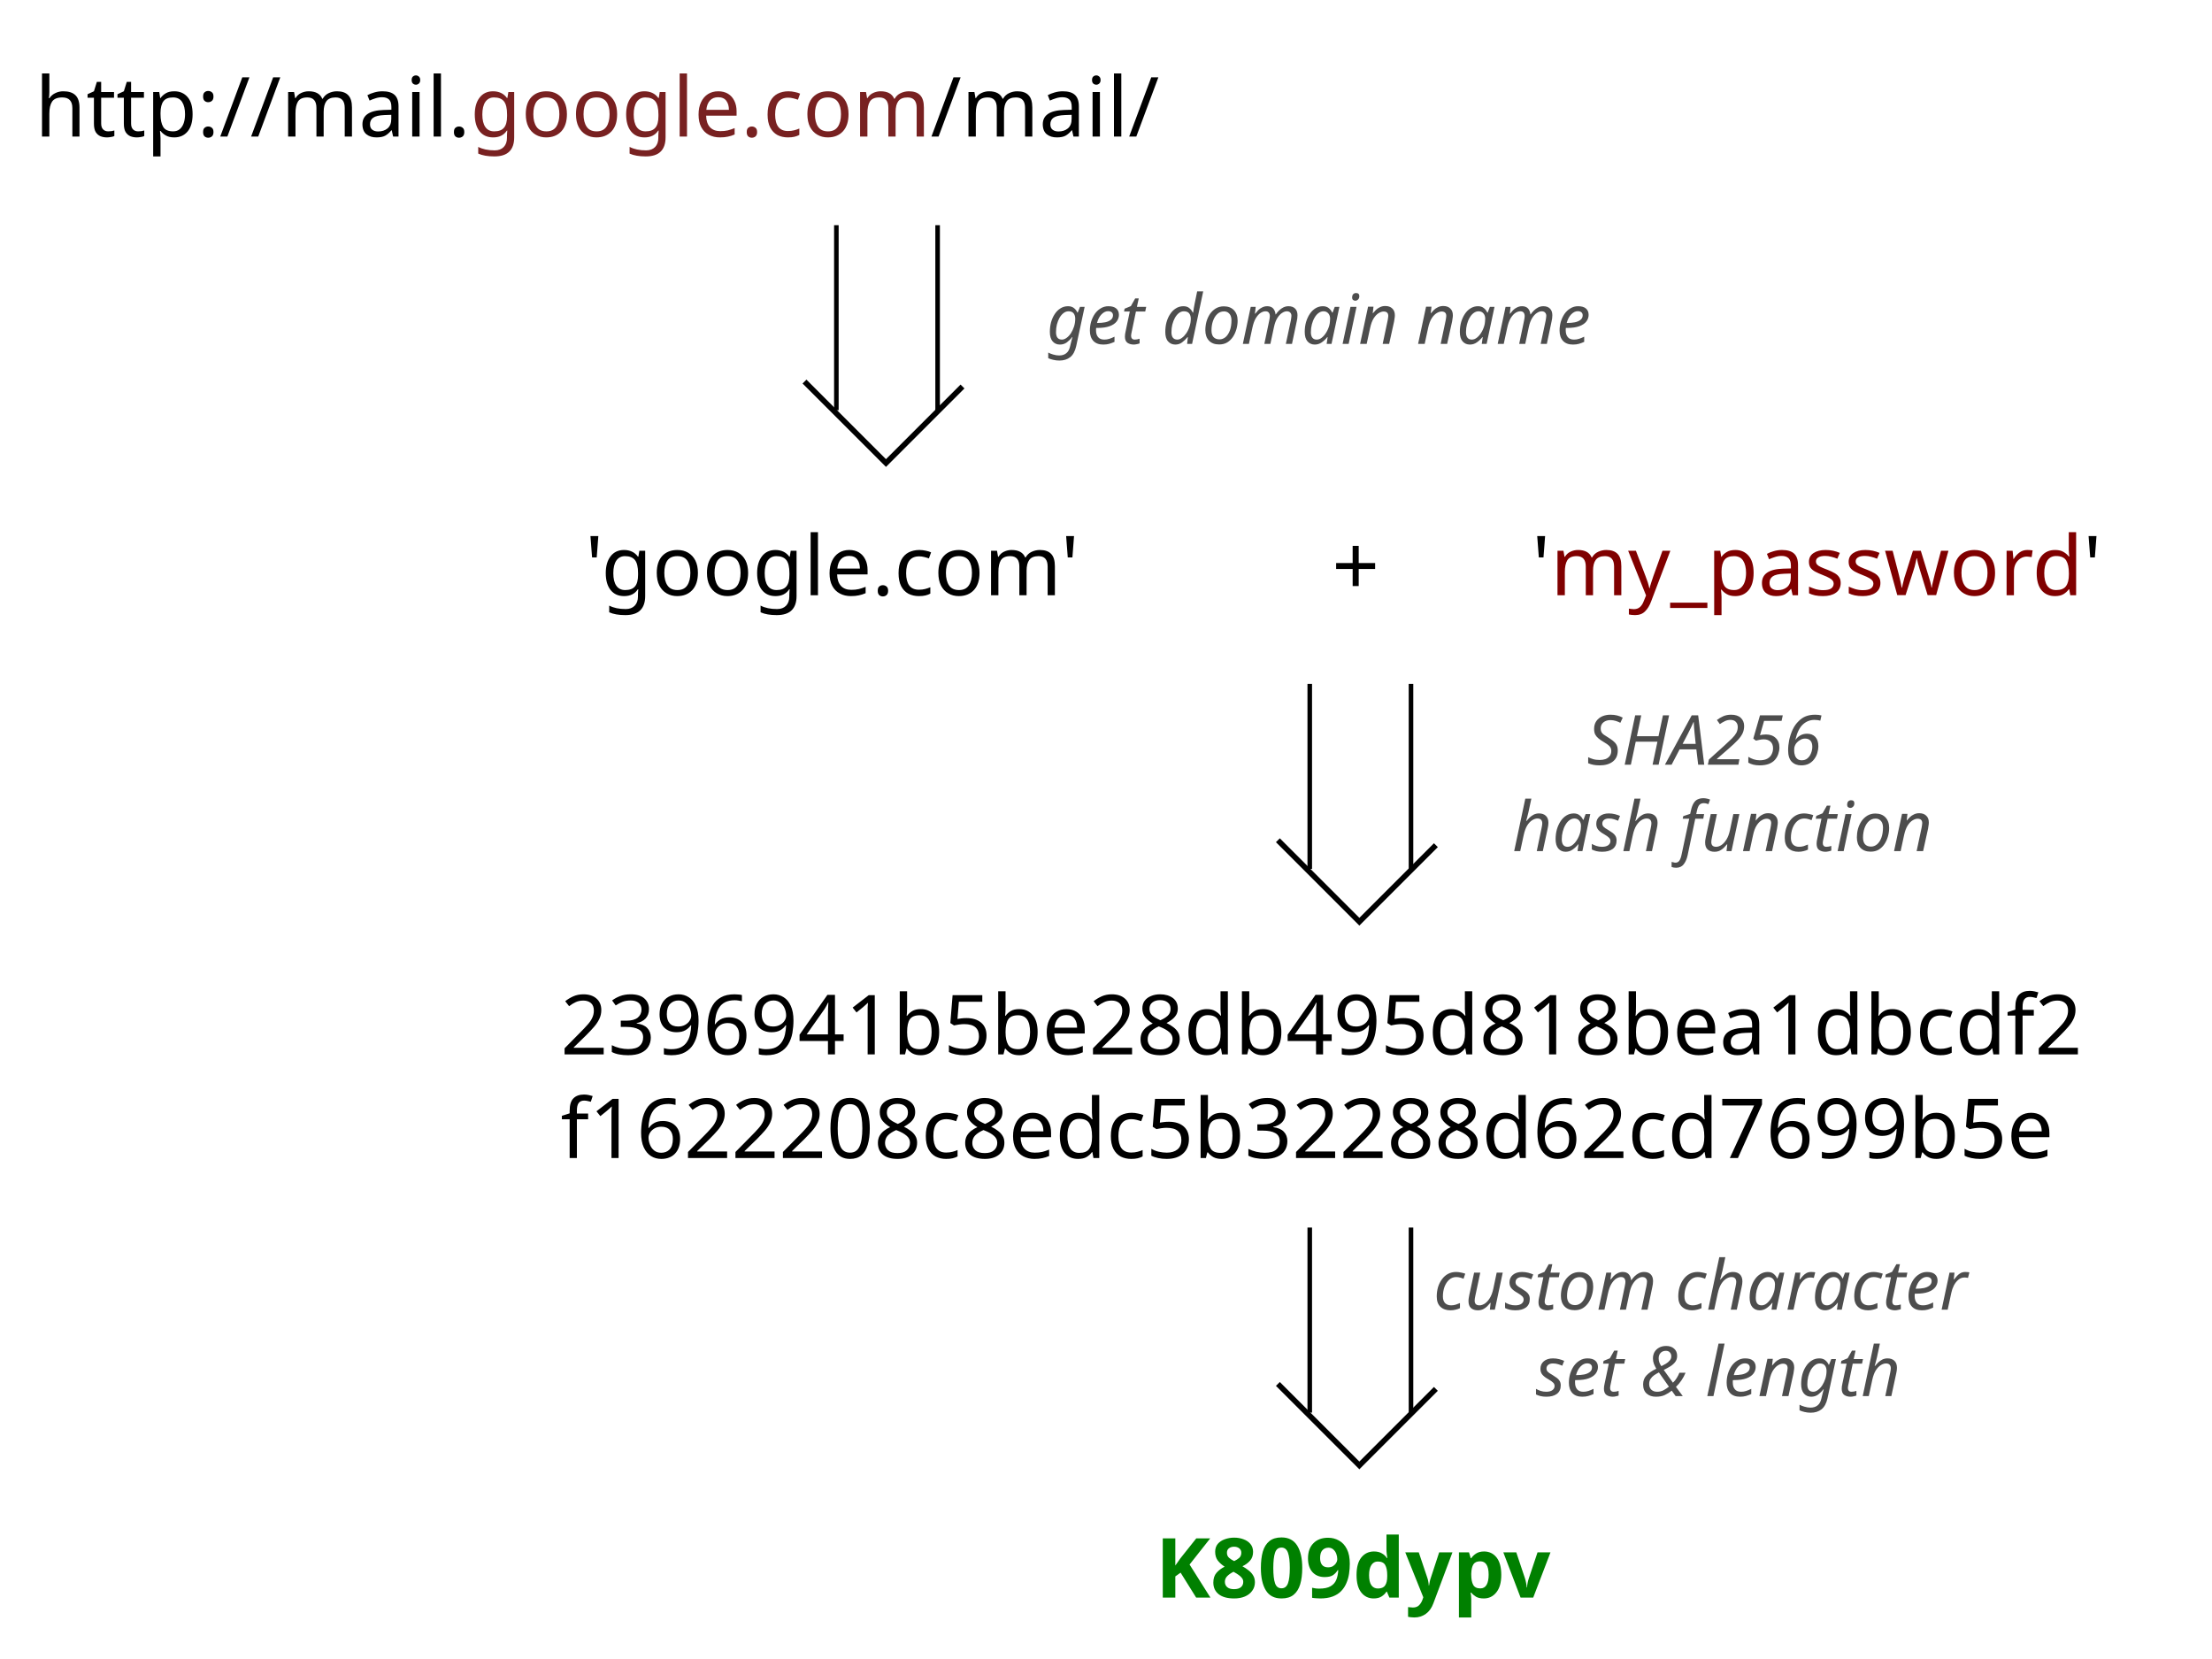
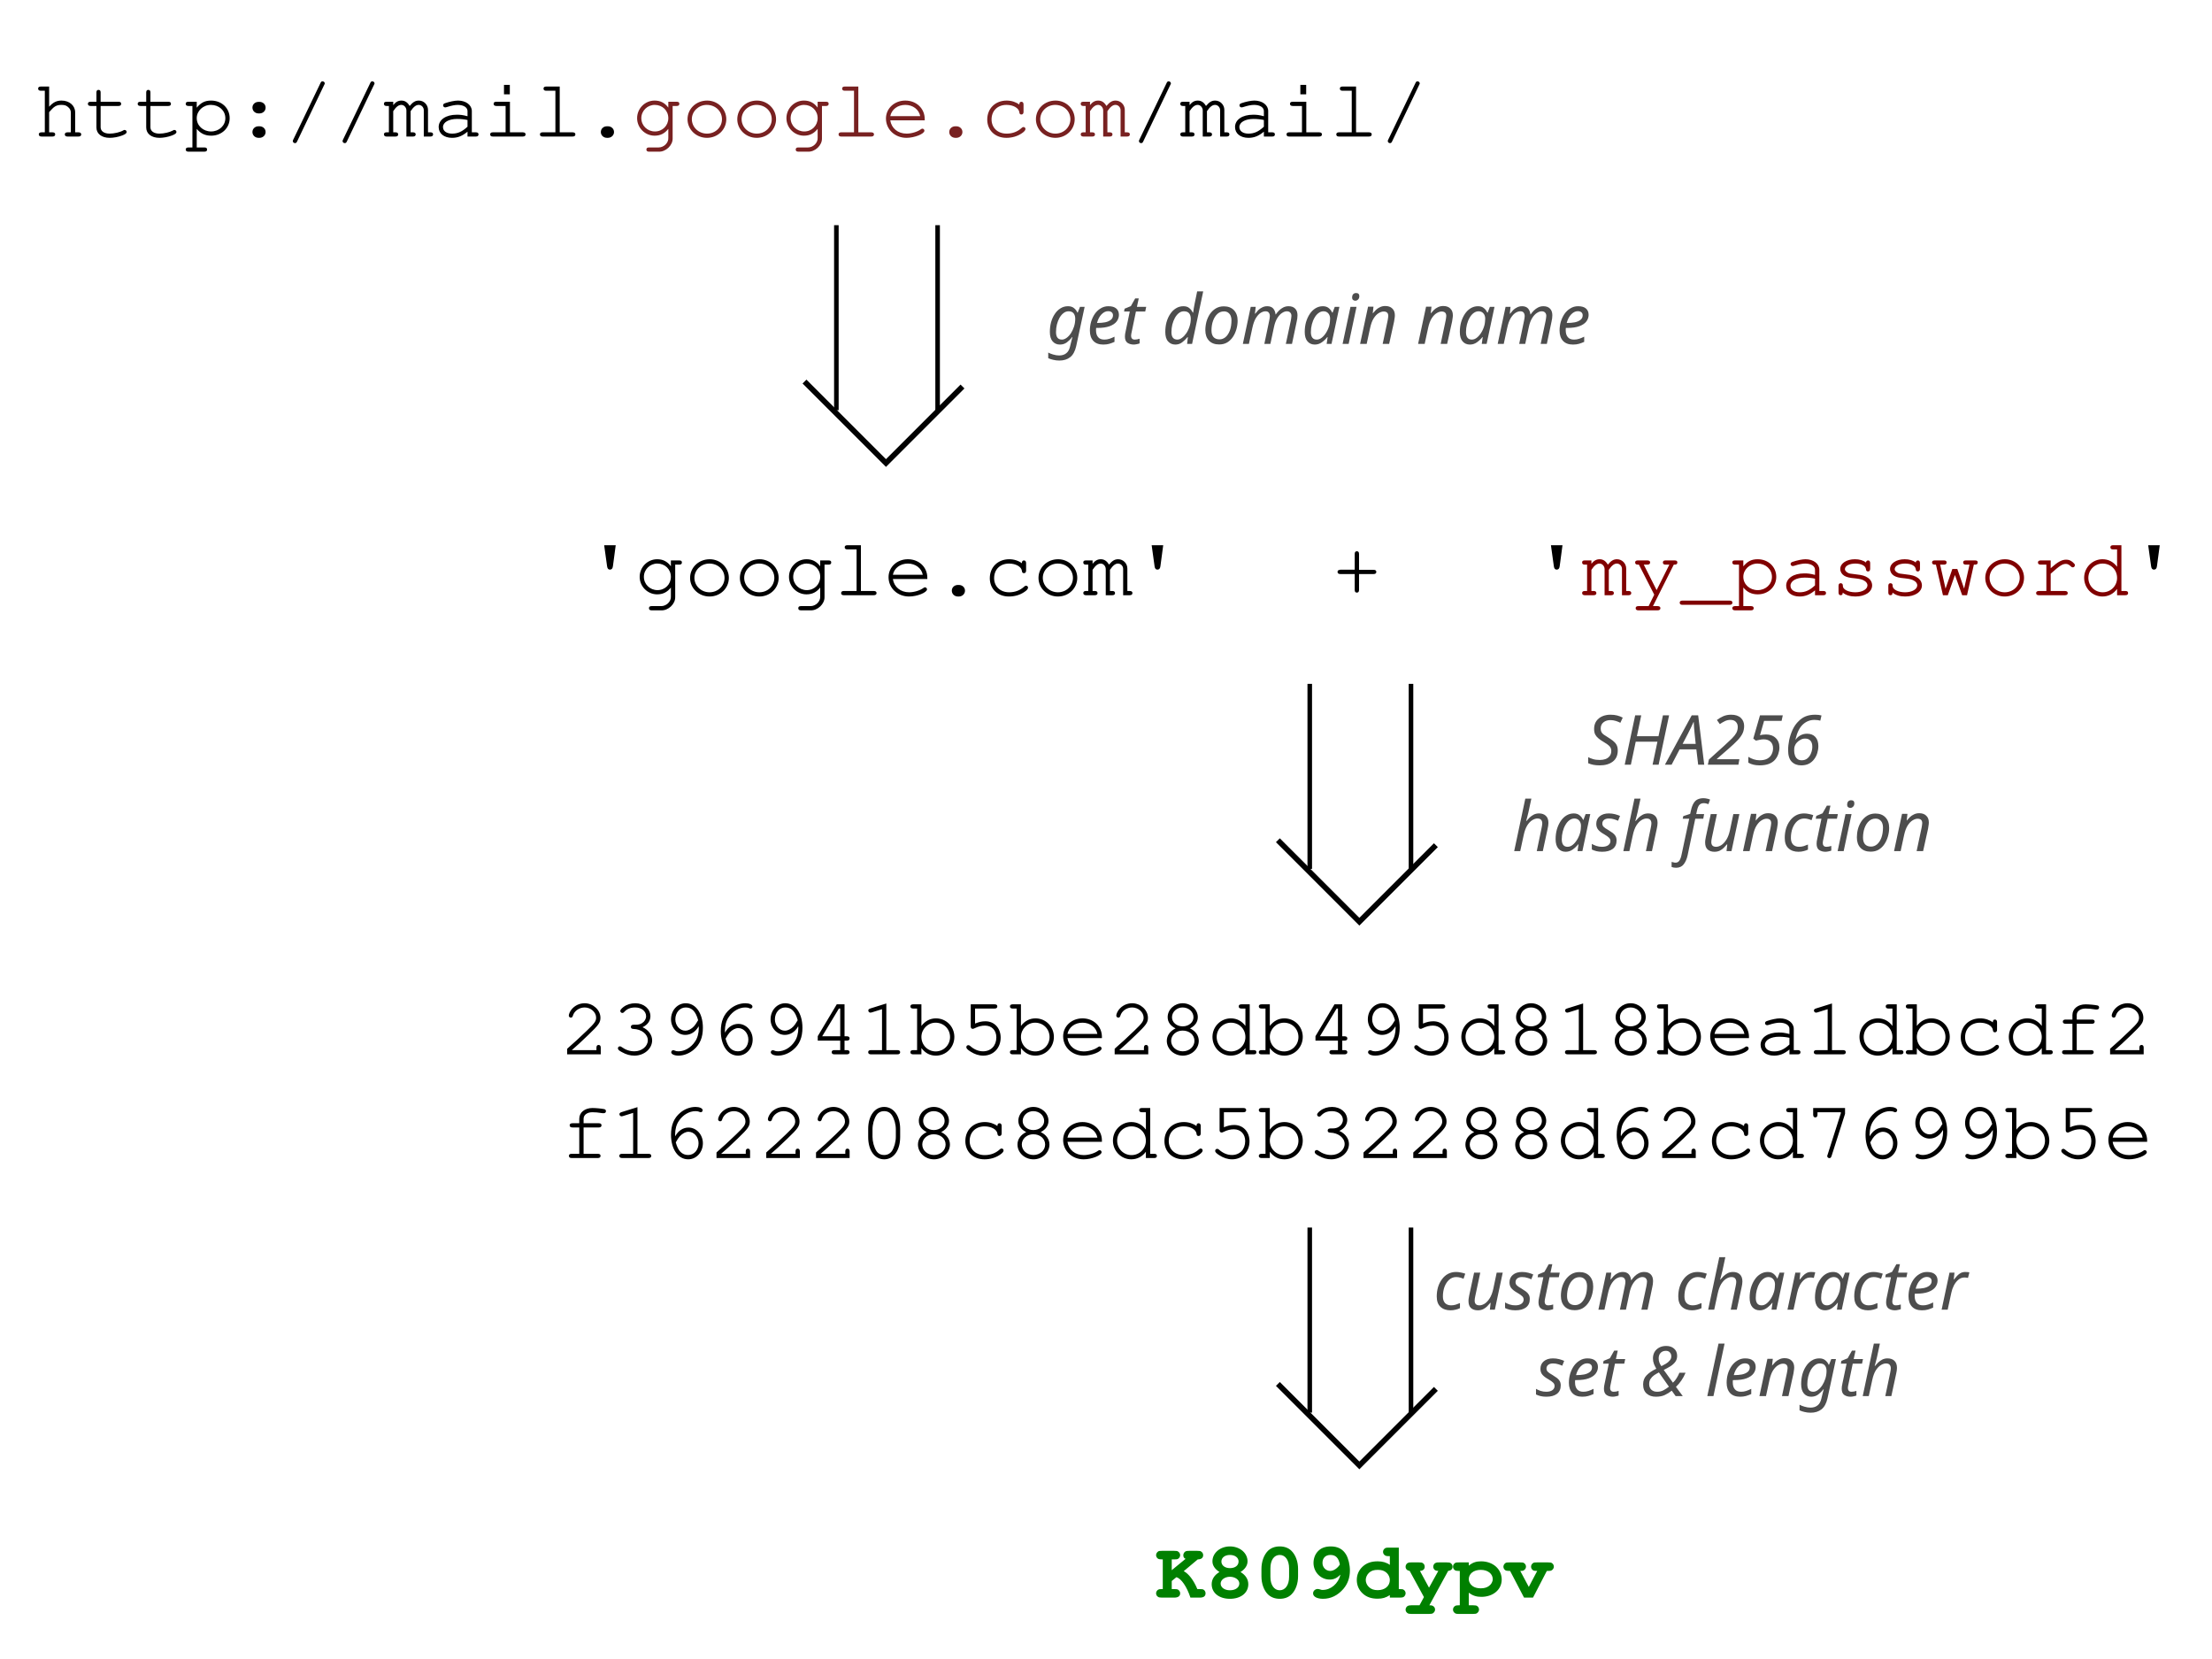
<svg xmlns="http://www.w3.org/2000/svg" version="1.1" width="320" height="240" id="svg2">
  <defs id="defs4" />
  <g transform="translate(-109.2232,-104.0367)" id="layer1">
-     <text x="114.286" y="123.791" id="text2985" xml:space="preserve" style="font-size:12px;font-style:normal;font-variant:normal;font-weight:normal;font-stretch:normal;line-height:125%;letter-spacing:0px;word-spacing:0px;fill:#000000;fill-opacity:1;stroke:none;font-family:Droid Sans Mono;-inkscape-font-specification:Droid Sans Mono">
+     <text x="114.286" y="123.791" id="text2985" xml:space="preserve" style="font-size:12px;font-style:normal;font-variant:normal;font-weight:normal;font-stretch:normal;line-height:125%;letter-spacing:0px;word-spacing:0px;fill:#000000;fill-opacity:1;stroke:none;font-family:Droid Sans Mono,Menlo,Courier,monospace">
      <tspan x="114.286" y="123.791" id="tspan2987">http://mail.<tspan id="tspan3918" style="fill:#782121">google.com</tspan>/mail/</tspan>
    </text>
    <g transform="translate(0.9118434,-0.0463116)" id="g3803">
      <path d="m 243.952,136.659 0,26.769 m -14.647,0 0,-26.769" id="rect3783" style="fill:none;stroke:#000000;stroke-width:0.66;stroke-linejoin:miter;stroke-miterlimit:3.9;stroke-opacity:1;stroke-dashoffset:0" />
      <path d="m 247.552,159.997 -11.071,11.071 -11.786,-11.786" id="rect3793" style="fill:none;stroke:#000000;stroke-width:0.794;stroke-linejoin:miter;stroke-miterlimit:3.9;stroke-opacity:1;stroke-dashoffset:0" />
    </g>
    <g transform="translate(0,-4.099609)" id="g3922">
-       <text x="193.86" y="194.245" id="text3799" xml:space="preserve" style="font-size:12px;font-style:normal;font-variant:normal;font-weight:normal;font-stretch:normal;line-height:125%;letter-spacing:0px;word-spacing:0px;fill:#000000;fill-opacity:1;stroke:none;font-family:Droid Sans Mono;-inkscape-font-specification:Droid Sans Mono">
+       <text x="193.86" y="194.245" id="text3799" xml:space="preserve" style="font-size:12px;font-style:normal;font-variant:normal;font-weight:normal;font-stretch:normal;line-height:125%;letter-spacing:0px;word-spacing:0px;fill:#000000;fill-opacity:1;stroke:none;font-family:Droid Sans Mono,Menlo,Courier,monospace">
        <tspan x="193.86" y="194.245" id="tspan3801">'google.com'</tspan>
      </text>
      <text x="301.923" y="194.245" id="text3807" xml:space="preserve" style="font-size:12px;font-style:normal;font-variant:normal;font-weight:normal;font-stretch:normal;line-height:125%;letter-spacing:0px;word-spacing:0px;fill:#000000;fill-opacity:1;stroke:none;font-family:Ubuntu;-inkscape-font-specification:Ubuntu">
-         <tspan x="301.923" y="194.245" id="tspan3809" style="font-size:12px;font-style:normal;font-variant:normal;font-weight:normal;font-stretch:normal;font-family:Droid Sans Mono;-inkscape-font-specification:Droid Sans Mono">+</tspan>
+         <tspan x="301.923" y="194.245" id="tspan3809" style="font-size:12px;font-style:normal;font-variant:normal;font-weight:normal;font-stretch:normal;font-family:Droid Sans Mono,Menlo,Courier,monospace">+</tspan>
      </text>
      <text x="330.825" y="194.245" id="text3811" xml:space="preserve" style="font-size:12px;font-style:normal;font-variant:normal;font-weight:normal;font-stretch:normal;line-height:125%;letter-spacing:0px;word-spacing:0px;fill:#000000;fill-opacity:1;stroke:none;font-family:Ubuntu;-inkscape-font-specification:Ubuntu">
-         <tspan x="330.825" y="194.245" id="tspan3813" style="font-style:normal;font-variant:normal;font-weight:normal;font-stretch:normal;font-family:Droid Sans Mono;-inkscape-font-specification:Droid Sans Mono">'<tspan id="tspan3914" style="fill:#800000">my_password</tspan>'</tspan>
+         <tspan x="330.825" y="194.245" id="tspan3813" style="font-style:normal;font-variant:normal;font-weight:normal;font-stretch:normal;font-family:Droid Sans Mono,Menlo,Courier,monospace">'<tspan id="tspan3914" style="fill:#800000">my_password</tspan>'</tspan>
      </text>
    </g>
    <g transform="translate(69.39422,66.30849)" id="g3803-4">
      <path d="m 243.952,136.659 0,26.769 m -14.647,0 0,-26.769" id="rect3783-3" style="fill:none;stroke:#000000;stroke-width:0.66;stroke-linejoin:miter;stroke-miterlimit:3.9;stroke-opacity:1;stroke-dashoffset:0" />
      <path d="m 247.552,159.997 -11.071,11.071 -11.786,-11.786" id="rect3793-8" style="fill:none;stroke:#000000;stroke-width:0.794;stroke-linejoin:miter;stroke-miterlimit:3.9;stroke-opacity:1;stroke-dashoffset:0" />
    </g>
    <text x="364.887" y="214.664" id="text3841" xml:space="preserve" style="font-size:10px;font-style:italic;font-variant:normal;font-weight:normal;font-stretch:normal;text-align:center;line-height:125%;letter-spacing:0px;word-spacing:0px;text-anchor:middle;fill:#4d4d4d;fill-opacity:1;stroke:none;font-family:Ubuntu;-inkscape-font-specification:Ubuntu Italic">
      <tspan x="364.887" y="214.664" id="tspan3843">SHA256</tspan>
      <tspan x="364.887" y="227.164" id="tspan3845">hash function</tspan>
    </text>
-     <text x="190.322" y="256.565" id="text3847" xml:space="preserve" style="font-size:12px;font-style:normal;font-variant:normal;font-weight:normal;font-stretch:normal;line-height:125%;letter-spacing:0px;word-spacing:0px;fill:#000000;fill-opacity:1;stroke:none;font-family:Droid Sans Mono;-inkscape-font-specification:Droid Sans Mono">
+     <text x="190.322" y="256.565" id="text3847" xml:space="preserve" style="font-size:12px;font-style:normal;font-variant:normal;font-weight:normal;font-stretch:normal;line-height:125%;letter-spacing:0px;word-spacing:0px;fill:#000000;fill-opacity:1;stroke:none;font-family:Droid Sans Mono,Menlo,Courier,monospace">
      <tspan x="190.322" y="256.565" id="tspan3859">2396941b5be28db495d818bea1dbcdf2</tspan>
      <tspan x="190.322" y="271.565" id="tspan3863">f1622208c8edc5b32288d62cd7699b5e</tspan>
    </text>
    <g transform="translate(69.39422,144.9621)" id="g3803-6">
      <path d="m 243.952,136.659 0,26.769 m -14.647,0 0,-26.769" id="rect3783-4" style="fill:none;stroke:#000000;stroke-width:0.66;stroke-linejoin:miter;stroke-miterlimit:3.9;stroke-opacity:1;stroke-dashoffset:0" />
      <path d="m 247.552,159.997 -11.071,11.071 -11.786,-11.786" id="rect3793-4" style="fill:none;stroke:#000000;stroke-width:0.794;stroke-linejoin:miter;stroke-miterlimit:3.9;stroke-opacity:1;stroke-dashoffset:0" />
    </g>
    <text x="364.294" y="293.499" id="text3889" xml:space="preserve" style="font-size:10px;font-style:italic;font-variant:normal;font-weight:normal;font-stretch:normal;text-align:center;line-height:125%;letter-spacing:0px;word-spacing:0px;text-anchor:middle;fill:#4d4d4d;fill-opacity:1;stroke:none;font-family:Ubuntu;-inkscape-font-specification:Ubuntu Italic">
      <tspan x="364.294" y="293.499" id="tspan3891">custom character</tspan>
      <tspan x="364.294" y="305.999" id="tspan3893">set &amp; length</tspan>
    </text>
-     <text x="276.361" y="335.154" id="text3906" xml:space="preserve" style="font-size:12px;font-style:normal;font-variant:normal;font-weight:bold;font-stretch:normal;line-height:125%;letter-spacing:0px;word-spacing:0px;fill:#008000;fill-opacity:1;stroke:none;font-family:Droid Sans Mono;-inkscape-font-specification:Droid Sans Mono Bold">
-       <tspan x="276.361" y="335.154" id="tspan3908" style="font-weight:bold;-inkscape-font-specification:Droid Sans Mono Bold">K809dypv</tspan>
+     <text x="276.361" y="335.154" id="text3906" xml:space="preserve" style="font-size:12px;font-style:normal;font-variant:normal;font-weight:bold;font-stretch:normal;line-height:125%;letter-spacing:0px;word-spacing:0px;fill:#008000;fill-opacity:1;stroke:none;font-family:Droid Sans Mono,Menlo,Courier,monospace Bold">
+       <tspan x="276.361" y="335.154" id="tspan3908" style="font-weight:bold Bold">K809dypv</tspan>
    </text>
    <text x="260.619" y="153.79" id="text3910" xml:space="preserve" style="font-size:12px;font-style:normal;font-variant:normal;font-weight:normal;font-stretch:normal;line-height:125%;letter-spacing:0px;word-spacing:0px;fill:#000000;fill-opacity:1;stroke:none;font-family:Ubuntu;-inkscape-font-specification:Ubuntu">
      <tspan x="260.619" y="153.79" id="tspan3912" style="font-size:10px;font-style:italic;fill:#4d4d4d;-inkscape-font-specification:Ubuntu Italic">get domain name</tspan>
    </text>
  </g>
</svg>
